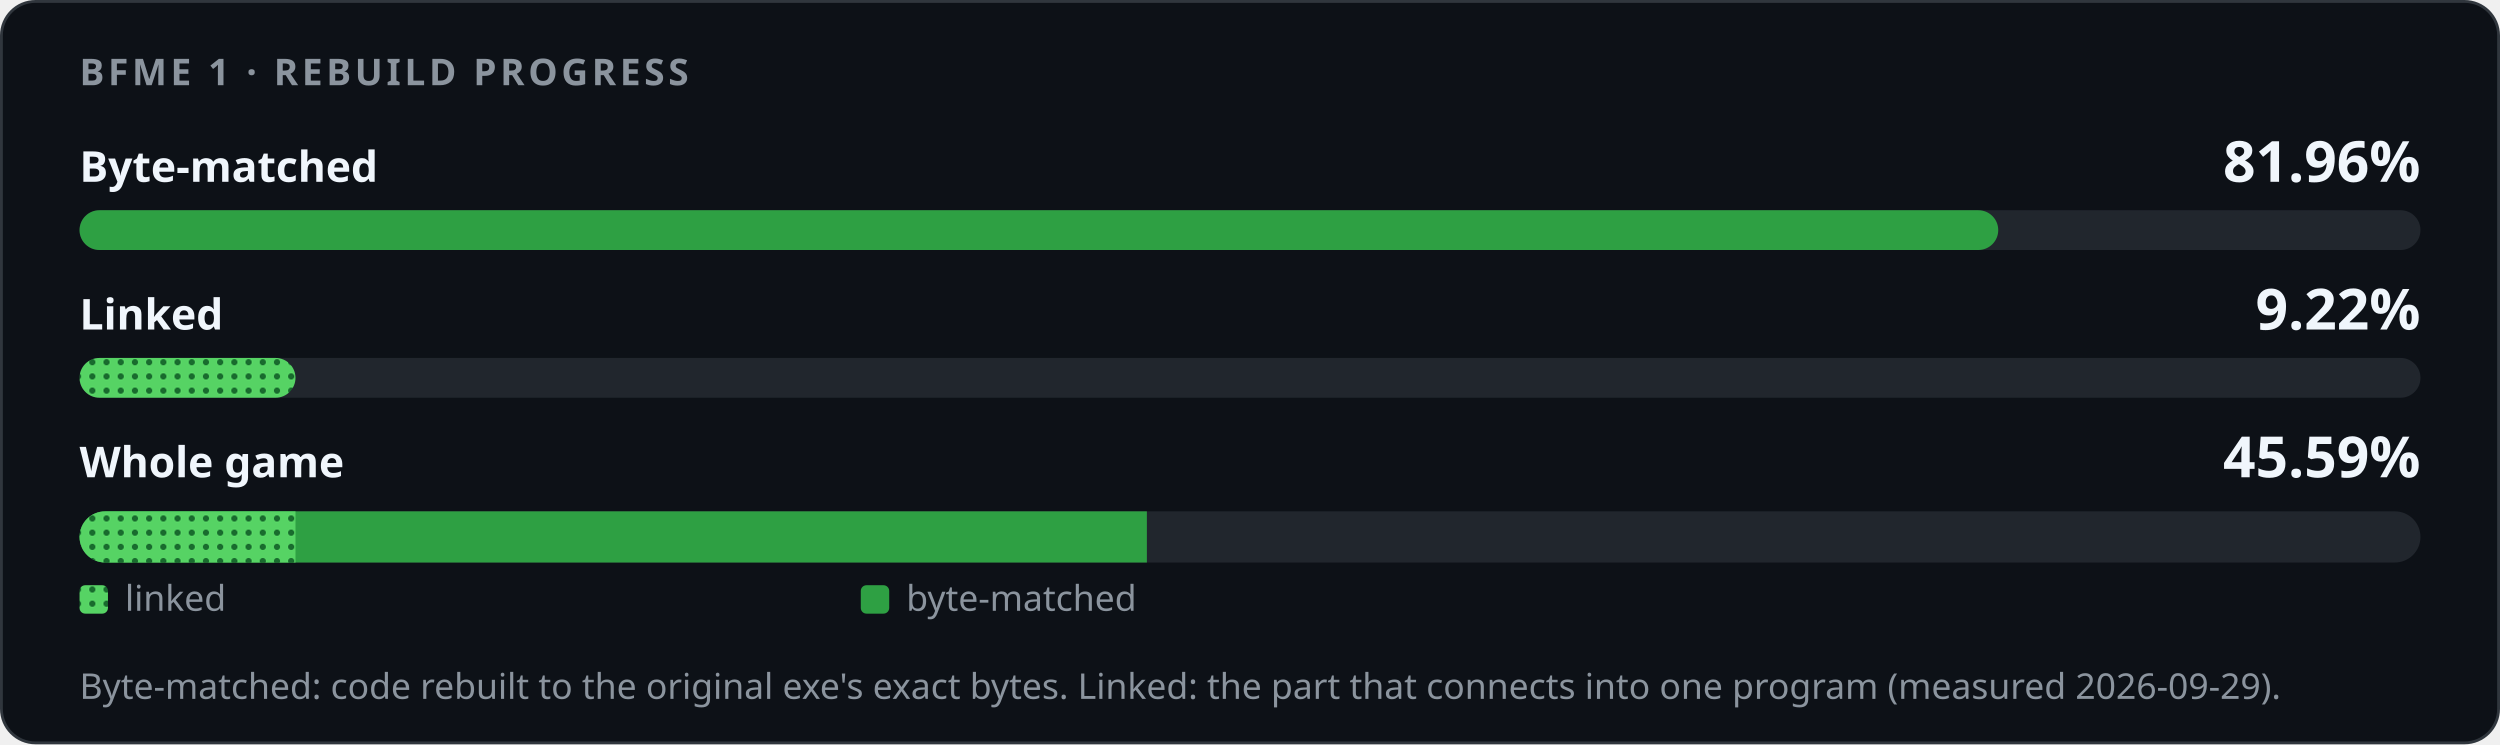
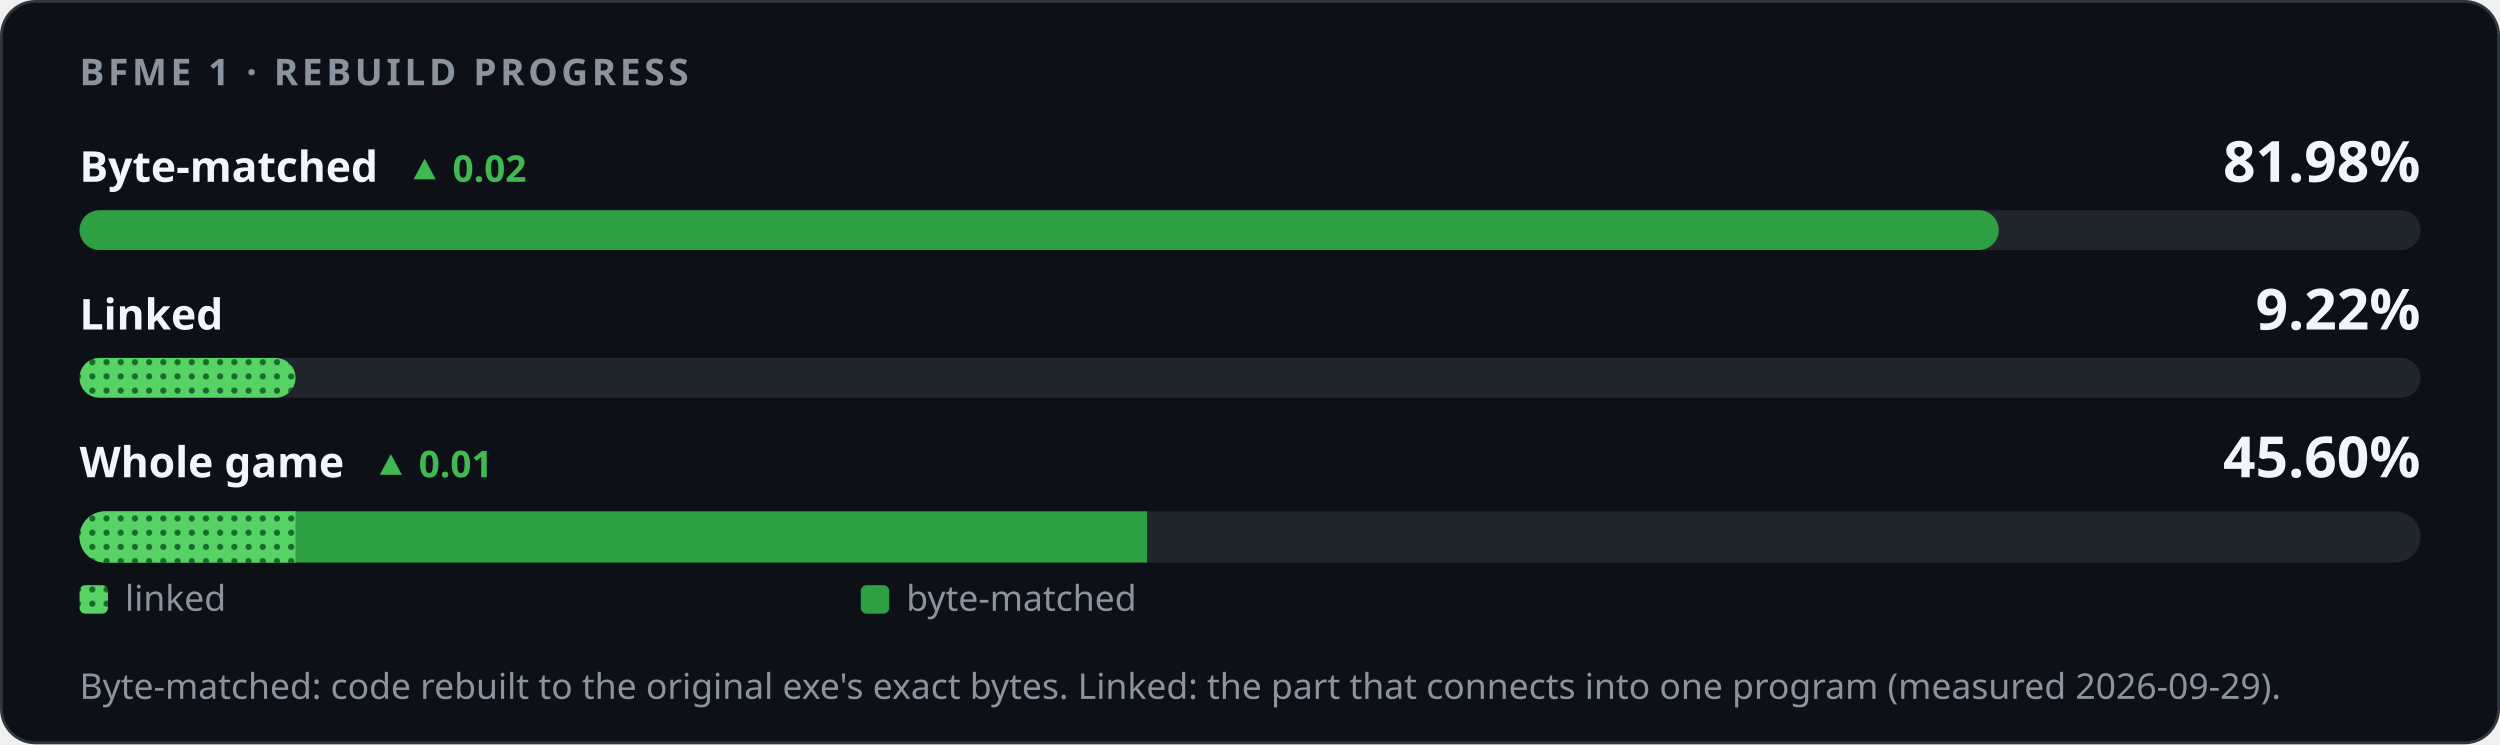
<svg xmlns="http://www.w3.org/2000/svg" width="880" height="262" viewBox="0 0 880 262" role="img" aria-labelledby="title desc">
  <style>
    .card { fill: #0d1117; stroke: #30363d; } .track { fill: #21262d; }
    .strong { fill: #f0f6fc; } .muted { fill: #8b949e; } .up { fill: #3fb950; } .down { fill: #f85149; }
    @media (prefers-color-scheme: light) {
      .card { fill: #ffffff; stroke: #d0d7de; } .track { fill: #eaeef2; }
      .strong { fill: #1f2328; } .muted { fill: #59636e; } .up { fill: #1a7f37; } .down { fill: #cf222e; }
    }
  </style>
  <defs>
    <pattern id="dots" width="5" height="5" patternUnits="userSpaceOnUse">
      <rect width="5" height="5" fill="#56d364" />
      <circle cx="2.5" cy="2.5" r="1.1" fill="#196c2e" />
    </pattern>
    <clipPath id="whole">
      <rect x="28" y="180" width="824" height="18" rx="9" />
    </clipPath>
  </defs>
  <rect class="card" x="0.5" y="0.5" width="879" height="261" rx="12" />
  <g font-family="-apple-system,BlinkMacSystemFont,'Segoe UI','Noto Sans',Helvetica,Arial,sans-serif">
    <text x="28" y="30" class="muted" font-size="13" font-weight="600" letter-spacing="1.3">BFME 1 · REBUILD PROGRESS</text>
-     <text x="28" y="64" class="strong" font-size="15" font-weight="600">Byte-matched</text>
-     <text x="852" y="64" class="strong" font-size="20" font-weight="700" text-anchor="end">81.96%</text>
+     <text x="28" y="64" class="strong" font-size="15" font-weight="600">Byte-matched<tspan class="up" dx="10" font-size="13" font-weight="600">▲ 0.02</tspan>
+     </text>
+     <text x="852" y="64" class="strong" font-size="20" font-weight="700" text-anchor="end">81.98%</text>
    <rect class="track" x="28" y="74" width="824" height="14" rx="7" />
-     <rect x="28" y="74" width="675.38" height="14" rx="7" fill="#2ea043" />
+     <rect x="28" y="74" width="675.55" height="14" rx="7" fill="#2ea043" />
    <text x="28" y="116" class="strong" font-size="15" font-weight="600">Linked</text>
    <text x="852" y="116" class="strong" font-size="20" font-weight="700" text-anchor="end">9.22%</text>
    <rect class="track" x="28" y="126" width="824" height="14" rx="7" />
    <rect x="28" y="126" width="76.01" height="14" rx="7" fill="url(#dots)" />
-     <text x="28" y="168" class="strong" font-size="15" font-weight="600">Whole game</text>
-     <text x="852" y="168" class="strong" font-size="20" font-weight="700" text-anchor="end">45.59%</text>
+     <text x="28" y="168" class="strong" font-size="15" font-weight="600">Whole game<tspan class="up" dx="10" font-size="13" font-weight="600">▲ 0.01</tspan>
+     </text>
+     <text x="852" y="168" class="strong" font-size="20" font-weight="700" text-anchor="end">45.60%</text>
    <rect class="track" x="28" y="180" width="824" height="18" rx="9" />
    <g clip-path="url(#whole)">
-       <rect x="28" y="180" width="375.70" height="18" fill="#2ea043" />
+       <rect x="28" y="180" width="375.78" height="18" fill="#2ea043" />
      <rect x="28" y="180" width="76.01" height="18" fill="url(#dots)" />
    </g>
    <rect x="28" y="206" width="10" height="10" rx="2" fill="url(#dots)" />
    <text x="44" y="215" class="muted" font-size="12.5">linked</text>
    <rect x="303" y="206" width="10" height="10" rx="2" fill="#2ea043" />
    <text x="319" y="215" class="muted" font-size="12.5">byte-matched</text>
    <text x="28" y="246" class="muted" font-size="12.5">Byte-matched: code rebuilt to the original exe's exact bytes. Linked: the part that connects into one program (measured 2026-09-29).</text>
  </g>
</svg>
